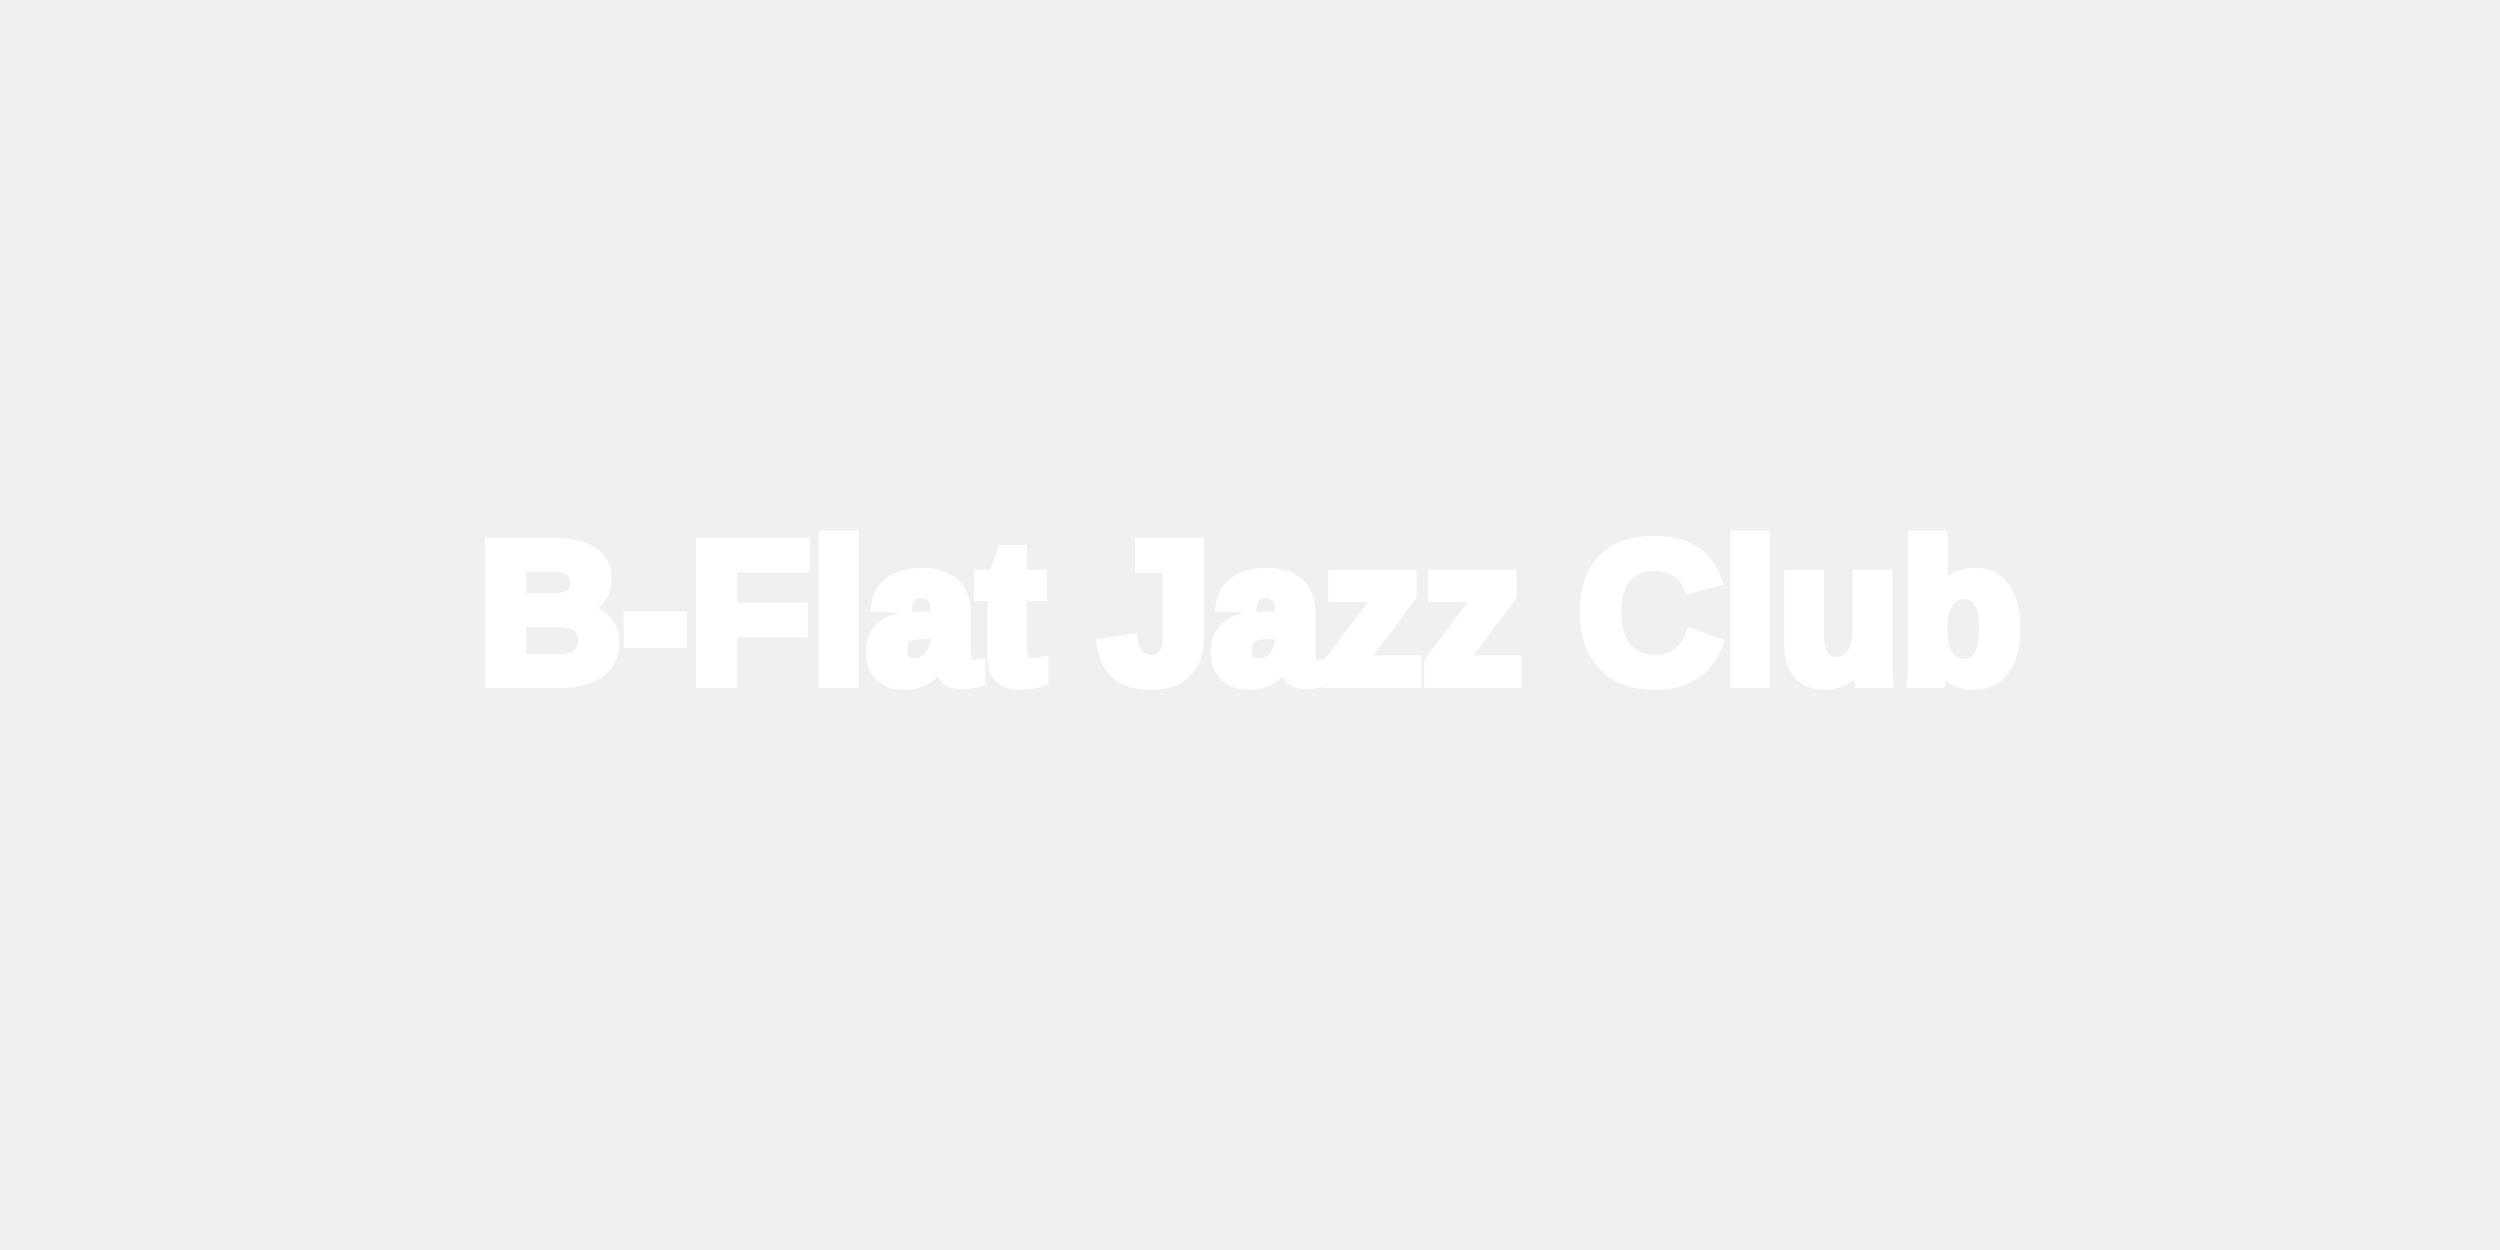
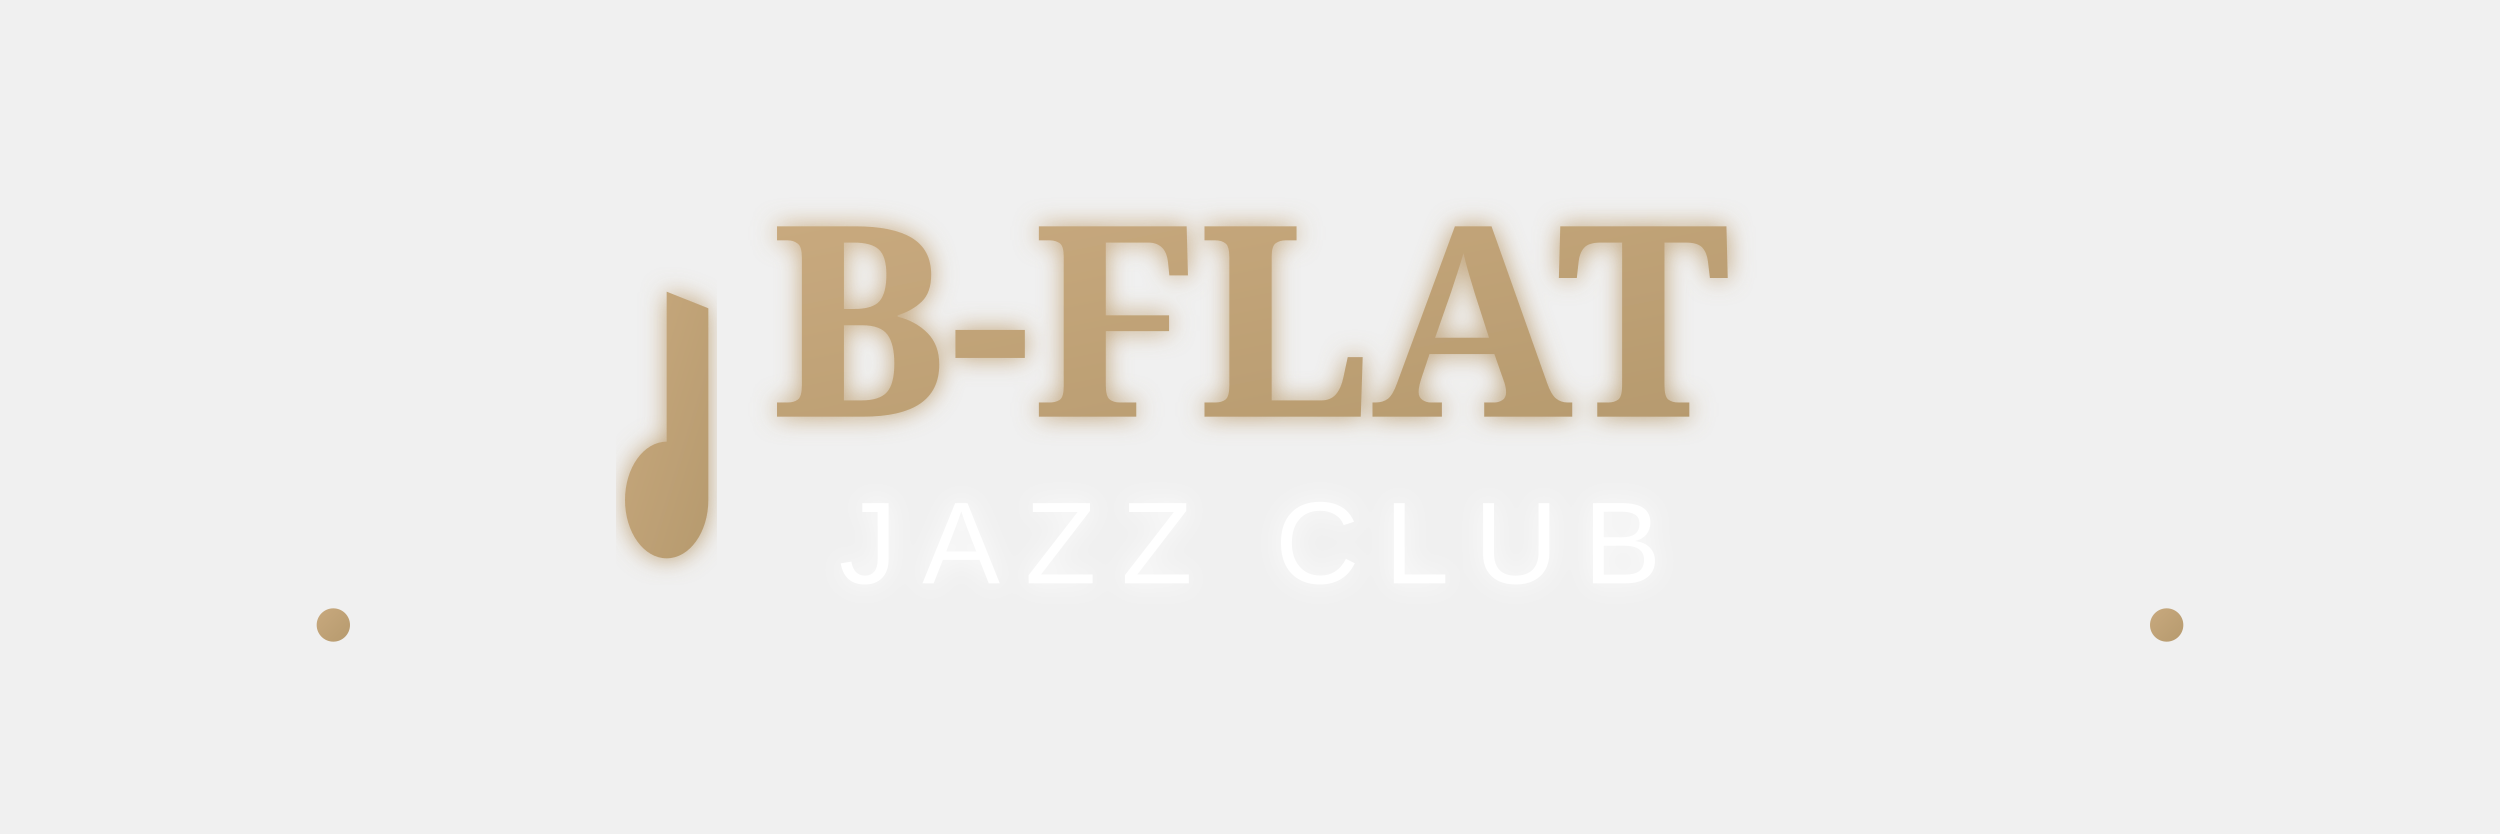
- <svg xmlns="http://www.w3.org/2000/svg" width="100%" height="100%" viewBox="0 0 200 100" version="1.1">
-   <g fill="white" stroke="white">
-     <text x="50%" y="50%" text-anchor="middle" dominant-baseline="middle" font-family="Arial" font-size="16" font-weight="bold">
-             B-Flat Jazz Club
-         </text>
+ <svg xmlns="http://www.w3.org/2000/svg" width="300" height="100" viewBox="0 0 300 100" fill="none">
+   <defs>
+     <linearGradient id="goldGradient" x1="0%" y1="0%" x2="100%" y2="100%">
+       <stop offset="0%" style="stop-color:#C8A97E;stop-opacity:1" />
+       <stop offset="100%" style="stop-color:#B69A6E;stop-opacity:1" />
+     </linearGradient>
+     <filter id="glow">
+       <feGaussianBlur stdDeviation="1.5" result="coloredBlur" />
+       <feMerge>
+         <feMergeNode in="coloredBlur" />
+         <feMergeNode in="SourceGraphic" />
+       </feMerge>
+     </filter>
+   </defs>
+   <g transform="translate(80, 35)" filter="url(#glow)">
+     <path d="M0 30V0L5 2V25M5 25C5 28.866 2.761 32 0 32C-2.761 32 -5 28.866 -5 25C-5 21.134 -2.761 18 0 18C2.761 18 5 21.134 5 25Z" fill="url(#goldGradient)" />
  </g>
+   <g transform="translate(150, 50)" filter="url(#glow)">
+     <text x="0" y="0" text-anchor="middle" font-family="Georgia" font-size="32" font-weight="bold" fill="url(#goldGradient)">B-FLAT</text>
+     <text x="0" y="20" text-anchor="middle" font-family="Arial" font-size="14" letter-spacing="3" fill="#FFFFFF">JAZZ CLUB</text>
+   </g>
+   <path d="M40 75 L260 75" stroke="url(#goldGradient)" stroke-width="0.5" stroke-dasharray="1 4" />
+   <circle cx="40" cy="75" r="2" fill="url(#goldGradient)" />
+   <circle cx="260" cy="75" r="2" fill="url(#goldGradient)" />
</svg>
